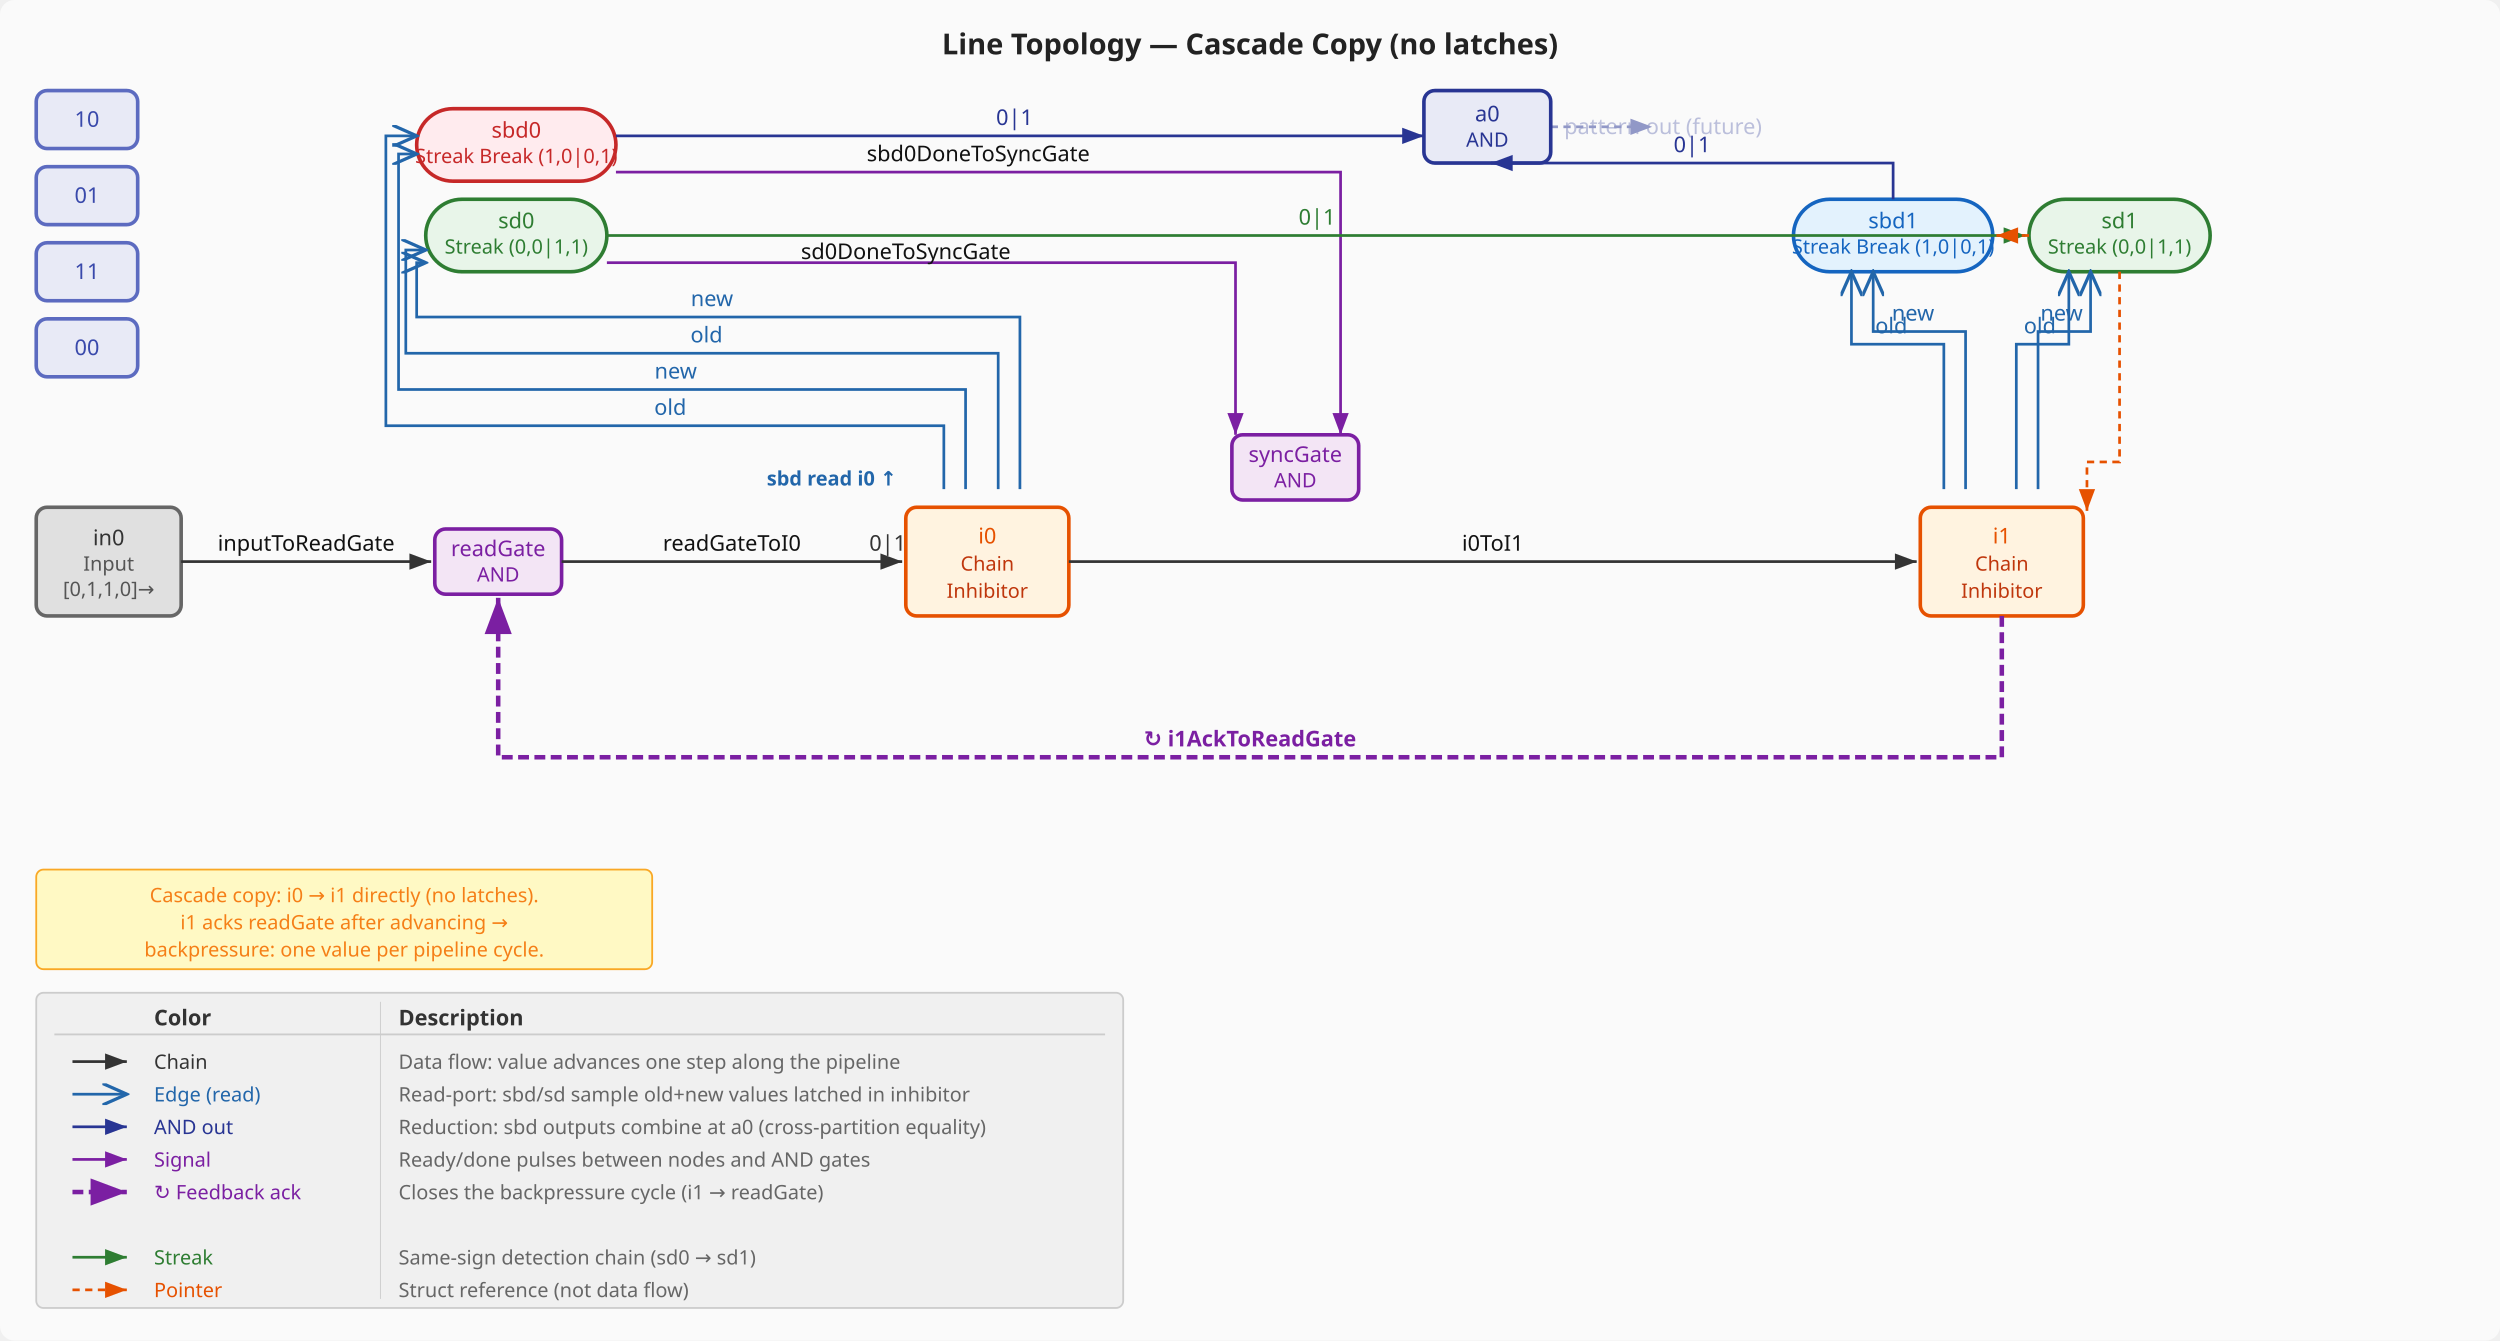
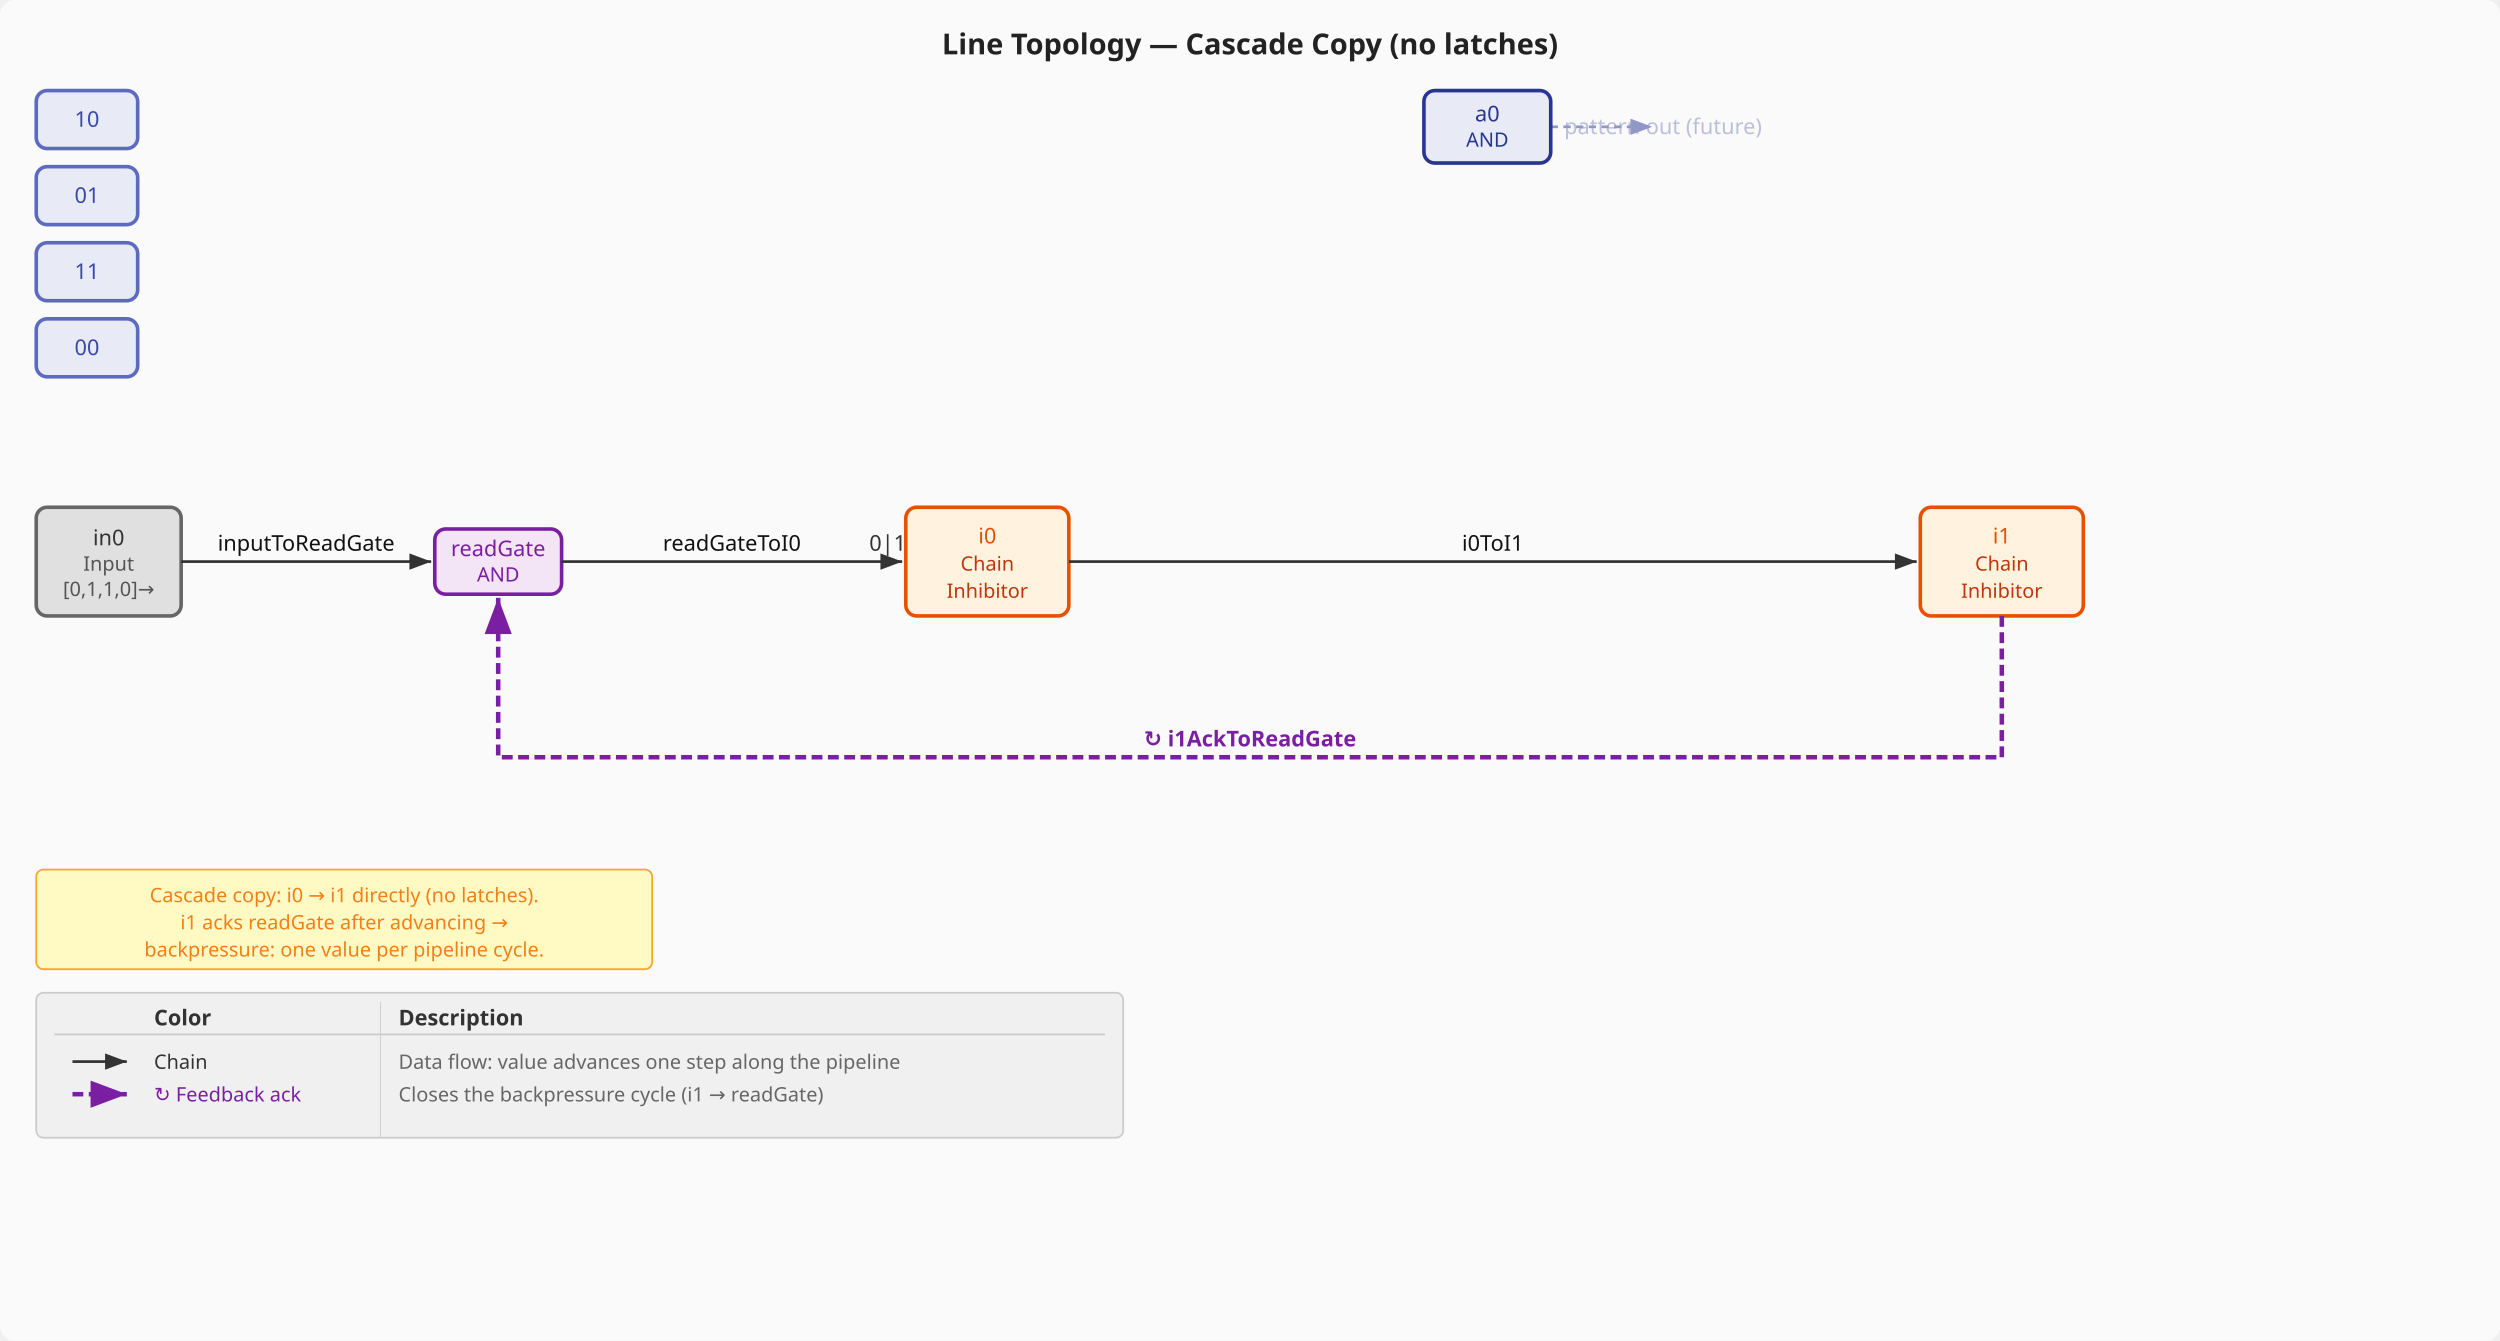
<svg xmlns="http://www.w3.org/2000/svg" viewBox="0 0 1380 740" font-weight="400" font-family="ui-sans-serif, system-ui, sans-serif">
  <style>
    svg { font-family: ui-sans-serif, system-ui, sans-serif; font-size: 12px; font-weight: 400; }

    /* ── Background ─────────────────────────────────────────── */
    .diagram-bg { fill: #fafafa; }

    /* ── Node shapes ─────────────────────────────────────────── */
-     .shape-input    { fill: #e0e0e0; stroke: #666;    stroke-width: 2; }
-     .shape-partition{ fill: #e8eaf6; stroke: #5c6bc0; stroke-width: 2; }
-     .shape-inhibitor{ fill: #fff3e0; stroke: #e65100; stroke-width: 2; }
-     .shape-and-gate { fill: #f3e5f5; stroke: #7b1fa2; stroke-width: 2; }
+     .shape-input       { fill: #e0e0e0; stroke: #666;    stroke-width: 2; }
+     .shape-partition   { fill: #e8eaf6; stroke: #5c6bc0; stroke-width: 2; }
+     .shape-inhibitor   { fill: #fff3e0; stroke: #e65100; stroke-width: 2; }
+     .shape-and-gate    { fill: #f3e5f5; stroke: #7b1fa2; stroke-width: 2; }
    .shape-pattern-and { fill: #e8eaf6; stroke: #283593; stroke-width: 2; }
-     .shape-sbd0     { fill: #ffebee; stroke: #c62828; stroke-width: 2; }
-     .shape-sbd1     { fill: #e3f2fd; stroke: #1565c0; stroke-width: 2; }
-     .shape-sd       { fill: #e8f5e9; stroke: #2e7d32; stroke-width: 2; }

    /* ── Node text ───────────────────────────────────────────── */
    .node-title    { text-anchor: middle; font-weight: normal; font-size: 12px; }
    .node-sublabel { text-anchor: middle; font-weight: normal; font-size: 11px; }
    .node-type     { text-anchor: middle; font-weight: normal; font-size: 11px; }

-     .text-input    { fill: #333; }
-     .text-partition{ fill: #3949ab; }
-     .text-sublabel { fill: #555; }
-     .text-inhibitor{ fill: #e65100; }
+     .text-input         { fill: #333; }
+     .text-partition     { fill: #3949ab; }
+     .text-sublabel      { fill: #555; }
+     .text-inhibitor     { fill: #e65100; }
    .text-inhibitor-sub { fill: #bf360c; }
-     .text-and-gate { fill: #7b1fa2; }
-     .text-pattern-and { fill: #283593; }
-     .text-sbd0     { fill: #c62828; }
-     .text-sbd1     { fill: #1565c0; }
-     .text-sd       { fill: #2e7d32; }
+     .text-and-gate      { fill: #7b1fa2; }
+     .text-pattern-and   { fill: #283593; }

    /* ── Edge lines ──────────────────────────────────────────── */
-     .chain           { stroke: #333;    stroke-width: 1.5px; fill: none; marker-end: url(#arrow); }
-     .edge-connection { stroke: #2266aa; stroke-width: 1.5px; fill: none; marker-end: url(#arrow-blue-open); }
-     .and-out         { stroke: #283593; stroke-width: 1.5px; fill: none; marker-end: url(#arrow-indigo); }
-     .signal          { stroke: #7b1fa2; stroke-width: 1.5px; fill: none; marker-end: url(#arrow-magenta); }
-     .feedback-ack    { stroke: #7b1fa2; stroke-width: 2.5px; fill: none; stroke-dasharray: 6 3; marker-end: url(#arrow-magenta); }
-     .streak          { stroke: #2e7d32; stroke-width: 1.5px; fill: none; marker-end: url(#arrow-green); }
-     .pointer         { stroke: #e65100; stroke-width: 1.5px; fill: none; stroke-dasharray: 4 3; marker-end: url(#arrow-orange); }
-     .future-out      { stroke: #283593; stroke-width: 1.5px; fill: none; stroke-dasharray: 4 3; opacity: 0.5; marker-end: url(#arrow-indigo); }
+     .chain        { stroke: #333;    stroke-width: 1.5px; fill: none; marker-end: url(#arrow); }
+     .feedback-ack { stroke: #7b1fa2; stroke-width: 2.5px; fill: none; stroke-dasharray: 6 3; marker-end: url(#arrow-magenta); }
+     .future-out   { stroke: #283593; stroke-width: 1.5px; fill: none; stroke-dasharray: 4 3; opacity: 0.5; marker-end: url(#arrow-indigo); }

    /* ── Edge labels ─────────────────────────────────────────── */
    .edge-label  { font-size: 12px; text-anchor: middle; }
    .value-label { font-size: 12px; text-anchor: middle; }

    /* ── Annotation / legend ─────────────────────────────────── */
    .behavior-note-bg  { fill: #fff9c4; stroke: #f9a825; }
    .behavior-note-text { fill: #f57f17; text-anchor: middle; }
    .legend-bg         { fill: #f0f0f0; stroke: #ccc; }
    .legend-heading    { font-weight: bold; font-size: 12px; fill: #333; }
    .legend-name       { font-size: 11px; }
    .legend-desc       { font-size: 11px; fill: #666; }
    .legend-divider    { stroke: #ccc; }
    .title-text        { font-size: 16px; font-weight: bold; fill: #222; text-anchor: middle; }
  </style>
  <defs>
    <marker id="arrow" markerWidth="8" markerHeight="6" refX="8" refY="3" orient="auto">
      <path d="M0,0 L8,3 L0,6" fill="#333" />
    </marker>
-     <marker id="arrow-blue" markerWidth="8" markerHeight="6" refX="8" refY="3" orient="auto">
-       <path d="M0,0 L8,3 L0,6" fill="#2266aa" />
-     </marker>
-     <marker id="arrow-blue-open" markerWidth="10" markerHeight="8" refX="9" refY="4" orient="auto">
-       <path d="M0,0 L9,4 L0,8" fill="none" stroke="#2266aa" stroke-width="1.2" />
-     </marker>
    <marker id="arrow-indigo" markerWidth="8" markerHeight="6" refX="8" refY="3" orient="auto">
      <path d="M0,0 L8,3 L0,6" fill="#283593" />
    </marker>
-     <marker id="arrow-green" markerWidth="8" markerHeight="6" refX="8" refY="3" orient="auto">
-       <path d="M0,0 L8,3 L0,6" fill="#2e7d32" />
-     </marker>
-     <marker id="arrow-orange" markerWidth="8" markerHeight="6" refX="8" refY="3" orient="auto">
-       <path d="M0,0 L8,3 L0,6" fill="#e65100" />
-     </marker>
    <marker id="arrow-magenta" markerWidth="8" markerHeight="6" refX="8" refY="3" orient="auto">
      <path d="M0,0 L8,3 L0,6" fill="#7b1fa2" />
-     </marker>
-     <marker id="arrow-teal" markerWidth="8" markerHeight="6" refX="8" refY="3" orient="auto">
-       <path d="M0,0 L8,3 L0,6" fill="#00838f" />
    </marker>
  </defs>
  <rect width="1380" height="740" rx="8" class="diagram-bg" />
  <text x="690" y="30" class="title-text">Line Topology — Cascade Copy (no latches)</text>
  <g id="node-p10" data-role="partition">
    <rect x="20" y="50" width="56" height="32" rx="6" class="shape-partition" />
    <text x="48" y="70" font-weight="100" class="node-title text-partition">10</text>
  </g>
  <g id="node-p01" data-role="partition">
    <rect x="20" y="92" width="56" height="32" rx="6" class="shape-partition" />
    <text x="48" y="112" font-weight="100" class="node-title text-partition">01</text>
  </g>
  <g id="node-p11" data-role="partition">
    <rect x="20" y="134" width="56" height="32" rx="6" class="shape-partition" />
    <text x="48" y="154" font-weight="100" class="node-title text-partition">11</text>
  </g>
  <g id="node-p00" data-role="partition">
    <rect x="20" y="176" width="56" height="32" rx="6" class="shape-partition" />
    <text x="48" y="196" font-weight="100" class="node-title text-partition">00</text>
  </g>
  <g id="node-a0" data-role="pattern-and-gate">
    <rect x="786" y="50" width="70" height="40" rx="6" class="shape-pattern-and" />
    <text x="821" y="67" font-weight="100" class="node-title text-pattern-and">a0</text>
    <text x="821" y="81" font-weight="100" class="node-type text-pattern-and">AND</text>
-   </g>
-   <g id="node-sd0" data-role="streak-detector" data-index="0">
-     <rect x="235" y="110" width="100" height="40" rx="20" class="shape-sd" />
-     <text x="285" y="126" font-weight="100" class="node-title text-sd">sd0</text>
-     <text x="285" y="140" font-weight="100" class="node-type text-sd">Streak (0,0|1,1)</text>
-   </g>
-   <g id="node-sbd0" data-role="streak-break-detector" data-index="0">
-     <rect x="230" y="60" width="110" height="40" rx="20" class="shape-sbd0" />
-     <text x="285" y="76" font-weight="100" class="node-title text-sbd0">sbd0</text>
-     <text x="285" y="90" font-weight="100" class="node-type text-sbd0">Streak Break (1,0|0,1)</text>
-   </g>
-   <g id="node-sbd1" data-role="streak-break-detector" data-index="1">
-     <rect x="990" y="110" width="110" height="40" rx="20" class="shape-sbd1" />
-     <text x="1045" y="126" font-weight="100" class="node-title text-sbd1">sbd1</text>
-     <text x="1045" y="140" font-weight="100" class="node-type text-sbd1">Streak Break (1,0|0,1)</text>
-   </g>
-   <g id="node-sd1" data-role="streak-detector" data-index="1">
-     <rect x="1120" y="110" width="100" height="40" rx="20" class="shape-sd" />
-     <text x="1170" y="126" font-weight="100" class="node-title text-sd">sd1</text>
-     <text x="1170" y="140" font-weight="100" class="node-type text-sd">Streak (0,0|1,1)</text>
-   </g>
-   <g id="node-syncGate" data-role="and-gate">
-     <rect x="680" y="240" width="70" height="36" rx="6" class="shape-and-gate" />
-     <text x="715" y="255" font-weight="100" class="node-title text-and-gate">syncGate</text>
-     <text x="715" y="269" font-weight="100" class="node-type text-and-gate">AND</text>
  </g>
  <g id="node-in0" data-role="input">
    <rect x="20" y="280" width="80" height="60" rx="6" class="shape-input" />
    <text x="60" y="301" font-weight="100" class="node-title text-input">in0</text>
    <text x="60" y="315" font-weight="100" class="node-sublabel text-sublabel">Input</text>
    <text x="60" y="329" font-weight="100" class="node-type text-sublabel">[0,1,1,0]→</text>
  </g>
  <g id="node-i0" data-role="inhibitor" data-index="0">
    <rect x="500" y="280" width="90" height="60" rx="6" class="shape-inhibitor" />
    <text x="545" y="300" font-weight="100" class="node-title text-inhibitor">i0</text>
    <text x="545" y="315" font-weight="100" class="node-sublabel text-inhibitor-sub">Chain</text>
    <text x="545" y="330" font-weight="100" class="node-sublabel text-inhibitor-sub">Inhibitor</text>
  </g>
  <g id="node-i1" data-role="inhibitor" data-index="1">
    <rect x="1060" y="280" width="90" height="60" rx="6" class="shape-inhibitor" />
    <text x="1105" y="300" font-weight="100" class="node-title text-inhibitor">i1</text>
    <text x="1105" y="315" font-weight="100" class="node-sublabel text-inhibitor-sub">Chain</text>
    <text x="1105" y="330" font-weight="100" class="node-sublabel text-inhibitor-sub">Inhibitor</text>
  </g>
  <g id="node-readGate" data-role="and-gate">
    <rect x="240" y="292" width="70" height="36" rx="6" class="shape-and-gate" />
    <text x="275" y="307" font-weight="100" class="node-title text-and-gate">readGate</text>
    <text x="275" y="321" font-weight="100" class="node-type text-and-gate">AND</text>
  </g>
  <g id="edge-readGateToI0" data-role="edge" class="chain">
    <line x1="310" y1="310" x2="498" y2="310" />
    <text x="404" y="304" font-weight="300" fill="#111" stroke="none" class="edge-label">readGateToI0</text>
    <text x="490" y="304" font-weight="300" fill="#333" stroke="none" class="value-label" text-anchor="end">0|1</text>
  </g>
  <g id="edge-i0ToI1" data-role="edge" class="chain">
    <line x1="590" y1="310" x2="1058" y2="310" />
    <text x="824" y="304" font-weight="300" fill="#111" stroke="none" class="edge-label">i0ToI1</text>
  </g>
  <g id="edge-inputToReadGate" data-role="edge" class="chain">
    <line x1="100" y1="310" x2="238" y2="310" />
    <text x="169" y="304" font-weight="300" fill="#111" stroke="none" class="edge-label" text-anchor="middle">inputToReadGate</text>
  </g>
  <g id="edge-i1AckToReadGate" data-role="edge" class="feedback-ack">
    <path d="M1105,340 L1105,418 L275,418 L275,330" />
    <text x="690" y="412" font-weight="600" fill="#7b1fa2" stroke="none" class="edge-label">↻ i1AckToReadGate</text>
  </g>
-   <g id="edge-sbd0DoneToSyncGate" data-role="edge" class="signal">
-     <path d="M340,95 L740,95 L740,240" />
-     <text x="540" y="89" font-weight="300" fill="#111" stroke="none" class="edge-label" text-anchor="middle">sbd0DoneToSyncGate</text>
-   </g>
-   <g id="edge-sd0DoneToSyncGate" data-role="edge" class="signal">
-     <path d="M335,145 L682,145 L682,240" />
-     <text x="500" y="143" font-weight="300" fill="#111" stroke="none" class="edge-label" text-anchor="middle">sd0DoneToSyncGate</text>
-   </g>
-   <g id="edge-i0-sd0-old" data-role="edge" class="edge-connection">
-     <path d="M551,270 L551,195 L224,195 L224,138 L235,138" />
-     <text x="390" y="189" font-weight="300" fill="#2266aa" stroke="none" class="value-label">old</text>
-   </g>
-   <g id="edge-i0-sd0-new" data-role="edge" class="edge-connection">
-     <path d="M563,270 L563,175 L230,175 L230,145 L235,145" />
-     <text x="393" y="169" font-weight="300" fill="#2266aa" stroke="none" class="value-label">new</text>
-   </g>
-   <g id="edge-i0-sbd0-old" data-role="edge" class="edge-connection">
-     <path d="M521,270 L521,235 L213,235 L213,75 L230,75" />
-     <text x="370" y="229" font-weight="300" fill="#2266aa" stroke="none" class="value-label">old</text>
-     <text x="495" y="268" font-weight="600" fill="#2266aa" stroke="none" font-size="11" text-anchor="end">sbd read i0 ↑</text>
-   </g>
-   <g id="edge-i0-sbd0-new" data-role="edge" class="edge-connection">
-     <path d="M533,270 L533,215 L220,215 L220,85 L230,85" />
-     <text x="373" y="209" font-weight="300" fill="#2266aa" stroke="none" class="value-label">new</text>
-   </g>
-   <g id="edge-i1-sbd1-old" data-role="edge" class="edge-connection">
-     <path d="M1073,270 L1073,190 L1022,190 L1022,150" />
-     <text x="1044" y="184" font-weight="300" fill="#2266aa" stroke="none" class="value-label">old</text>
-   </g>
-   <g id="edge-i1-sbd1-new" data-role="edge" class="edge-connection">
-     <path d="M1085,270 L1085,183 L1034,183 L1034,150" />
-     <text x="1056" y="177" font-weight="300" fill="#2266aa" stroke="none" class="value-label">new</text>
-   </g>
-   <g id="edge-i1-sd1-old" data-role="edge" class="edge-connection">
-     <path d="M1113,270 L1113,190 L1142,190 L1142,150" />
-     <text x="1126" y="184" font-weight="300" fill="#2266aa" stroke="none" class="value-label">old</text>
-   </g>
-   <g id="edge-i1-sd1-new" data-role="edge" class="edge-connection">
-     <path d="M1125,270 L1125,183 L1154,183 L1154,150" />
-     <text x="1138" y="177" font-weight="300" fill="#2266aa" stroke="none" class="value-label">new</text>
-   </g>
-   <g id="edge-sbd0-a0" data-role="edge" class="and-out">
-     <path d="M340,75 L786,75" />
-     <text x="560" y="69" font-weight="300" fill="#283593" stroke="none" class="value-label">0|1</text>
-   </g>
-   <g id="edge-sbd1-a0" data-role="edge" class="and-out">
-     <path d="M1045,110 L1045,90 L823,90" />
-     <text x="934" y="84" font-weight="300" fill="#283593" stroke="none" class="value-label">0|1</text>
-   </g>
-   <g id="edge-sd0-sd1" data-role="edge" class="streak">
-     <line x1="335" y1="130" x2="1118" y2="130" />
-     <text x="727" y="124" font-weight="300" fill="#2e7d32" stroke="none" class="value-label">0|1</text>
-   </g>
-   <g id="edge-sd1-i1-ptr" data-role="edge" class="pointer">
-     <path d="M1170,150 L1170,255 L1152,255 L1152,282" />
-   </g>
-   <g id="edge-sd1-sbd1-ptr" data-role="edge" class="pointer">
-     <path d="M1120,130 L1102,130" />
-   </g>
  <g id="edge-a0-future-out" data-role="edge" class="future-out">
    <path d="M856,70 L912,70" />
    <text x="918" y="74" font-weight="300" fill="#283593" stroke="none" class="edge-label" text-anchor="start" opacity="0.6">pattern out (future)</text>
  </g>
  <g id="annotation-backpressure" data-role="annotation">
    <rect x="20" y="480" width="340" height="55" rx="4" class="behavior-note-bg" />
    <text x="190" y="498" font-size="11" class="behavior-note-text">Cascade copy: i0 → i1 directly (no latches).</text>
    <text x="190" y="513" font-size="11" class="behavior-note-text">i1 acks readGate after advancing →</text>
    <text x="190" y="528" font-size="11" class="behavior-note-text">backpressure: one value per pipeline cycle.</text>
  </g>
  <g id="legend" data-role="legend">
-     <rect x="20" y="548" width="600" height="174" rx="4" class="legend-bg" />
+     <rect x="20" y="548" width="600" height="80" rx="4" class="legend-bg" />
    <text x="85" y="566" text-anchor="start" class="legend-heading">Color</text>
    <text x="220" y="566" text-anchor="start" class="legend-heading">Description</text>
    <line x1="30" y1="571" x2="610" y2="571" class="legend-divider" stroke-width="1" />
-     <line x1="210" y1="553" x2="210" y2="717" class="legend-divider" stroke-width="0.5" />
+     <line x1="210" y1="553" x2="210" y2="628" class="legend-divider" stroke-width="0.5" />
    <g class="chain">
      <line x1="40" y1="586" x2="70" y2="586" />
    </g>
    <text x="85" y="590" text-anchor="start" class="legend-name" fill="#333">Chain</text>
    <text x="220" y="590" text-anchor="start" class="legend-desc">Data flow: value advances one step along the pipeline</text>
-     <g class="edge-connection">
+     <g class="feedback-ack">
      <line x1="40" y1="604" x2="70" y2="604" />
    </g>
-     <text x="85" y="608" text-anchor="start" class="legend-name" fill="#2266aa">Edge (read)</text>
-     <text x="220" y="608" text-anchor="start" class="legend-desc">Read-port: sbd/sd sample old+new values latched in inhibitor</text>
-     <g class="and-out">
-       <line x1="40" y1="622" x2="70" y2="622" />
-     </g>
-     <text x="85" y="626" text-anchor="start" class="legend-name" fill="#283593">AND out</text>
-     <text x="220" y="626" text-anchor="start" class="legend-desc">Reduction: sbd outputs combine at a0 (cross-partition equality)</text>
-     <g class="signal">
-       <line x1="40" y1="640" x2="70" y2="640" />
-     </g>
-     <text x="85" y="644" text-anchor="start" class="legend-name" fill="#7b1fa2">Signal</text>
-     <text x="220" y="644" text-anchor="start" class="legend-desc">Ready/done pulses between nodes and AND gates</text>
-     <g class="feedback-ack">
-       <line x1="40" y1="658" x2="70" y2="658" />
-     </g>
-     <text x="85" y="662" text-anchor="start" class="legend-name" fill="#7b1fa2">↻ Feedback ack</text>
-     <text x="220" y="662" text-anchor="start" class="legend-desc">Closes the backpressure cycle (i1 → readGate)</text>
-     <g class="streak">
-       <line x1="40" y1="694" x2="70" y2="694" />
-     </g>
-     <text x="85" y="698" text-anchor="start" class="legend-name" fill="#2e7d32">Streak</text>
-     <text x="220" y="698" text-anchor="start" class="legend-desc">Same-sign detection chain (sd0 → sd1)</text>
-     <g class="pointer">
-       <line x1="40" y1="712" x2="70" y2="712" />
-     </g>
-     <text x="85" y="716" text-anchor="start" class="legend-name" fill="#e65100">Pointer</text>
-     <text x="220" y="716" text-anchor="start" class="legend-desc">Struct reference (not data flow)</text>
+     <text x="85" y="608" text-anchor="start" class="legend-name" fill="#7b1fa2">↻ Feedback ack</text>
+     <text x="220" y="608" text-anchor="start" class="legend-desc">Closes the backpressure cycle (i1 → readGate)</text>
  </g>
  <rect x="20" y="280" width="80" height="60" rx="6" fill="white" stroke="none" opacity="0" pointer-events="none">
    <animate attributeName="opacity" values="0;0.5;0;0" keyTimes="0;0.062;0.125;1" dur="27s" repeatCount="indefinite" />
  </rect>
  <rect x="240" y="292" width="70" height="36" rx="6" fill="white" stroke="none" opacity="0" pointer-events="none">
    <animate attributeName="opacity" values="0;0;0.5;0;0" keyTimes="0;0.12;0.182;0.245;1" dur="27s" repeatCount="indefinite" />
  </rect>
  <rect x="500" y="280" width="90" height="60" rx="6" fill="white" stroke="none" opacity="0" pointer-events="none">
    <animate attributeName="opacity" values="0;0;0.5;0;0" keyTimes="0;0.40;0.46;0.52;1" dur="27s" repeatCount="indefinite" />
  </rect>
-   <rect x="230" y="60" width="110" height="40" rx="20" fill="white" stroke="none" opacity="0" pointer-events="none">
-     <animate attributeName="opacity" values="0;0;0.5;0;0" keyTimes="0;0.57;0.60;0.64;1" dur="27s" repeatCount="indefinite" />
-   </rect>
-   <rect x="235" y="110" width="100" height="40" rx="20" fill="white" stroke="none" opacity="0" pointer-events="none">
-     <animate attributeName="opacity" values="0;0;0.5;0;0" keyTimes="0;0.57;0.60;0.64;1" dur="27s" repeatCount="indefinite" />
-   </rect>
-   <rect x="680" y="240" width="70" height="36" rx="6" fill="white" stroke="none" opacity="0" pointer-events="none">
-     <animate attributeName="opacity" values="0;0;0.5;0;0" keyTimes="0;0.70;0.72;0.76;1" dur="27s" repeatCount="indefinite" />
-   </rect>
  <rect x="1060" y="280" width="90" height="60" rx="6" fill="white" stroke="none" opacity="0" pointer-events="none">
    <animate attributeName="opacity" values="0;0;0.5;0;0" keyTimes="0;0.93;0.95;0.98;1" dur="27s" repeatCount="indefinite" />
-   </rect>
-   <rect x="786" y="50" width="70" height="40" rx="6" fill="white" stroke="none" opacity="0" pointer-events="none">
-     <animate attributeName="opacity" values="0;0;0.5;0;0" keyTimes="0;0.66;0.68;0.70;1" dur="27s" repeatCount="indefinite" />
  </rect>
  <path d="M100,310 L238,310" stroke="#333" stroke-width="3" fill="none" stroke-dasharray="20,9999" stroke-dashoffset="0" opacity="0" pointer-events="none">
    <animate attributeName="stroke-dashoffset" values="0;0;-138;-138" keyTimes="0;0.06;0.175;1" dur="27s" repeatCount="indefinite" />
    <animate attributeName="opacity" values="0;0;1;1;0;0" keyTimes="0;0.055;0.06;0.175;0.18;1" dur="27s" repeatCount="indefinite" />
  </path>
  <path d="M310,310 L498,310" stroke="#333" stroke-width="3" fill="none" stroke-dasharray="20,9999" stroke-dashoffset="0" opacity="0" pointer-events="none">
    <animate attributeName="stroke-dashoffset" values="0;0;-188;-188" keyTimes="0;0.18;0.389;1" dur="27s" repeatCount="indefinite" />
    <animate attributeName="opacity" values="0;0;1;1;0;0" keyTimes="0;0.175;0.18;0.389;0.394;1" dur="27s" repeatCount="indefinite" />
-   </path>
-   <path d="M1045,110 L1045,90 L823,90" stroke="#283593" stroke-width="3" fill="none" stroke-dasharray="20,9999" stroke-dashoffset="0" opacity="0" pointer-events="none">
-     <animate attributeName="stroke-dashoffset" values="0;0;-242;-242" keyTimes="0;0.60;0.66;1" dur="27s" repeatCount="indefinite" />
-     <animate attributeName="opacity" values="0;0;1;1;0;0" keyTimes="0;0.595;0.60;0.66;0.665;1" dur="27s" repeatCount="indefinite" />
  </path>
  <path d="M1105,340 L1105,418 L275,418 L275,330" stroke="#7b1fa2" stroke-width="4" fill="none" stroke-dasharray="20,9999" stroke-dashoffset="0" opacity="0" pointer-events="none">
    <animate attributeName="stroke-dashoffset" values="0;-996;-996" keyTimes="0;0.14;1" dur="27s" repeatCount="indefinite" />
    <animate attributeName="opacity" values="0;1;1;0.4;0;0" keyTimes="0;0.005;0.14;0.15;0.16;1" dur="27s" repeatCount="indefinite" />
  </path>
  <path d="M1105,340 L1105,418 L275,418 L275,330" stroke="#7b1fa2" stroke-width="4" fill="none" stroke-dasharray="20,9999" stroke-dashoffset="0" opacity="0" pointer-events="none">
    <animate attributeName="stroke-dashoffset" values="0;0;-996;-996;-996" keyTimes="0;0.83;0.97;0.99;1" dur="27s" repeatCount="indefinite" />
    <animate attributeName="opacity" values="0;0;1;1;0.4;0;0" keyTimes="0;0.825;0.83;0.97;0.98;0.99;1" dur="27s" repeatCount="indefinite" />
  </path>
  <circle cx="1105" cy="340" r="10" fill="#7b1fa2" stroke="none" opacity="0" pointer-events="none">
    <animate attributeName="opacity" values="0;0;0.6;0;0" keyTimes="0;0.815;0.825;0.84;1" dur="27s" repeatCount="indefinite" />
  </circle>
</svg>
